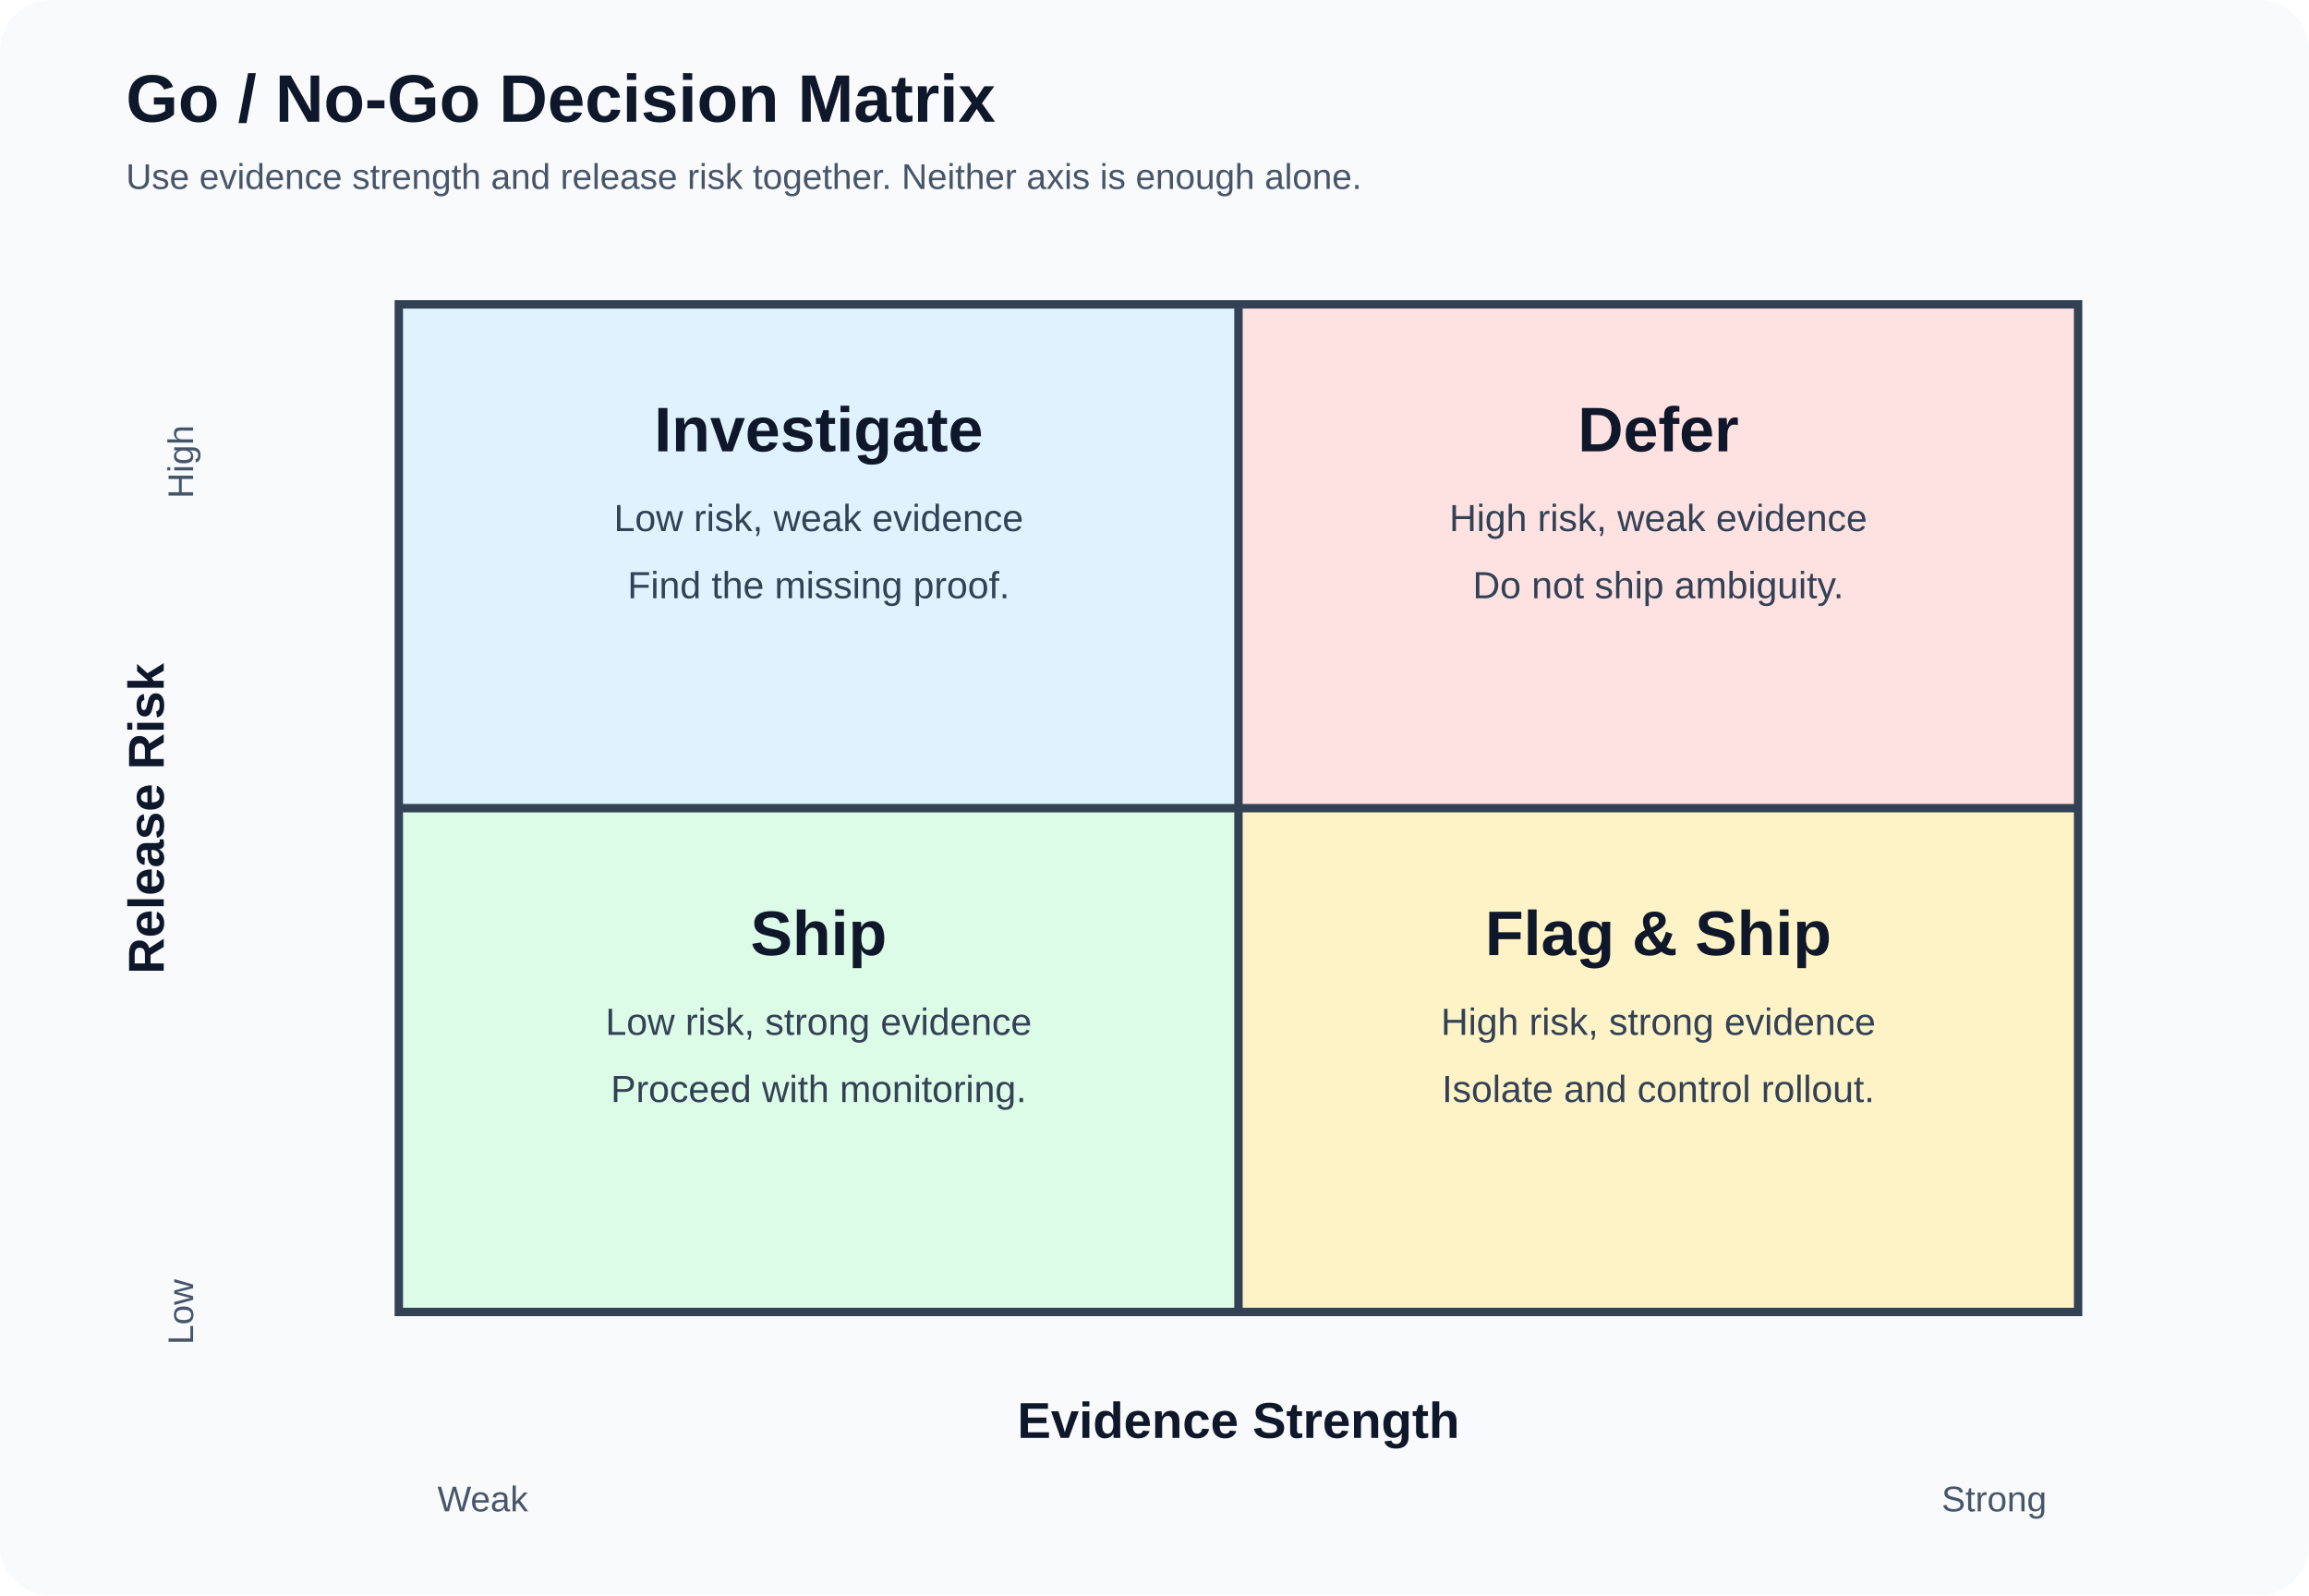
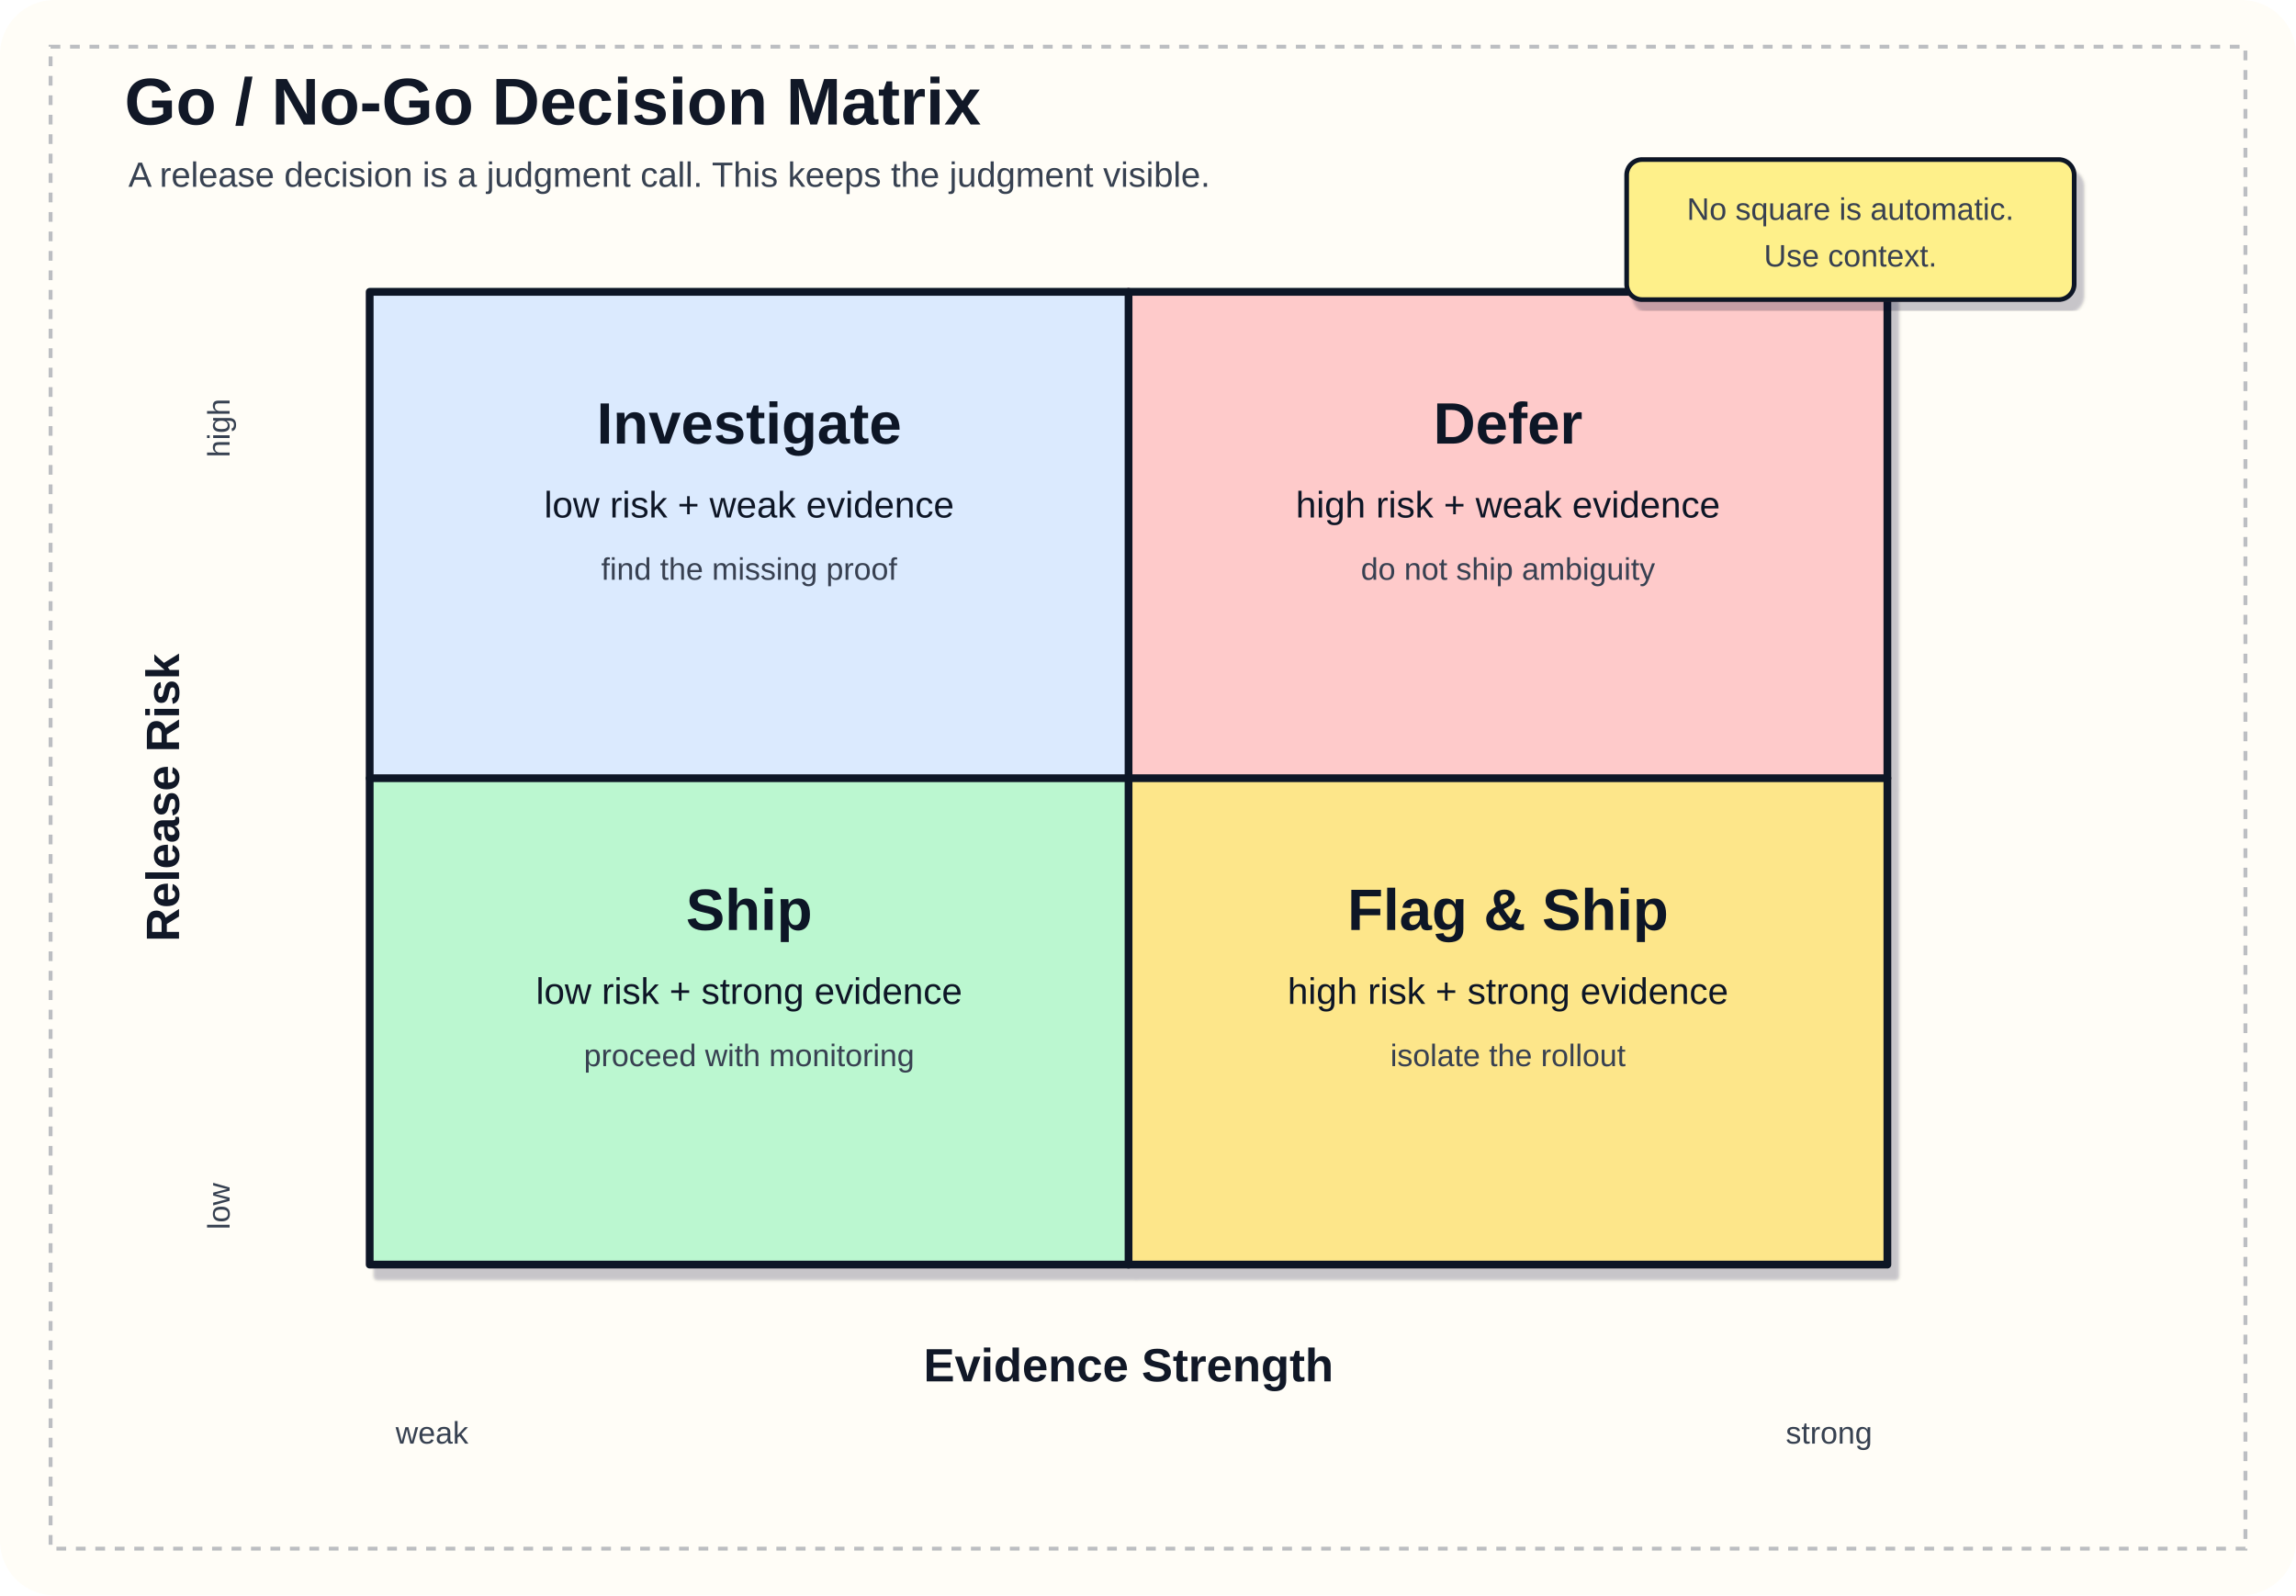
- <svg xmlns="http://www.w3.org/2000/svg" width="1100" height="760" viewBox="0 0 1100 760" role="img" aria-labelledby="title desc">
+ <svg xmlns="http://www.w3.org/2000/svg" width="1180" height="820" viewBox="0 0 1180 820" role="img" aria-labelledby="title desc">
  <defs>
+     <filter id="shadow" x="-8%" y="-8%" width="116%" height="116%">
+       <feDropShadow dx="4" dy="6" stdDeviation="0.9" flood-color="#111827" flood-opacity="0.22" />
+     </filter>
    <style>
-       .bg { fill: #f8fafc; }
-       .axis { stroke: #334155; stroke-width: 4; }
-       .label { fill: #0f172a; font: 700 24px Arial, sans-serif; }
-       .small { fill: #475569; font: 17px Arial, sans-serif; }
-       .quadTitle { fill: #0f172a; font: 700 30px Arial, sans-serif; }
-       .quadText { fill: #334155; font: 18px Arial, sans-serif; }
-       .ship { fill: #dcfce7; }
-       .flag { fill: #fef3c7; }
-       .investigate { fill: #e0f2fe; }
-       .defer { fill: #fee2e2; }
+       .paper { fill: #fffdf7; }
+       .title { fill: #111827; font: 800 34px "Comic Sans MS", "Marker Felt", Arial, sans-serif; }
+       .subtitle { fill: #374151; font: 18px "Comic Sans MS", "Marker Felt", Arial, sans-serif; }
+       .quadTitle { fill: #111827; font: 800 30px "Comic Sans MS", "Marker Felt", Arial, sans-serif; }
+       .text { fill: #111827; font: 19px "Comic Sans MS", "Marker Felt", Arial, sans-serif; }
+       .small { fill: #374151; font: 16px "Comic Sans MS", "Marker Felt", Arial, sans-serif; }
+       .axisLabel { fill: #111827; font: 800 24px "Comic Sans MS", "Marker Felt", Arial, sans-serif; }
+       .ink { stroke: #111827; stroke-width: 4; fill: none; stroke-linecap: round; stroke-linejoin: round; }
+       .thinInk { stroke: #111827; stroke-width: 2.2; fill: none; stroke-linecap: round; stroke-linejoin: round; }
+       .dash { stroke: #6b7280; stroke-width: 2; stroke-dasharray: 5 5; fill: none; }
+       .ship { fill: #bbf7d0; }
+       .flag { fill: #fde68a; }
+       .investigate { fill: #dbeafe; }
+       .defer { fill: #fecaca; }
+       .note { fill: #fef08a; stroke: #111827; stroke-width: 2.4; }
    </style>
  </defs>
-   <rect class="bg" width="1100" height="760" rx="24" />
-   <text x="60" y="58" class="label" style="font-size:32px">Go / No-Go Decision Matrix</text>
-   <text x="60" y="90" class="small">Use evidence strength and release risk together. Neither axis is enough alone.</text>
-   <g transform="translate(190 145)">
-     <rect x="0" y="0" width="400" height="240" class="investigate" />
-     <rect x="400" y="0" width="400" height="240" class="defer" />
-     <rect x="0" y="240" width="400" height="240" class="ship" />
-     <rect x="400" y="240" width="400" height="240" class="flag" />
-     <line x1="400" y1="0" x2="400" y2="480" class="axis" />
-     <line x1="0" y1="240" x2="800" y2="240" class="axis" />
-     <rect x="0" y="0" width="800" height="480" fill="none" stroke="#334155" stroke-width="4" />
-     <text x="200" y="70" text-anchor="middle" class="quadTitle">Investigate</text>
-     <text x="200" y="108" text-anchor="middle" class="quadText">Low risk, weak evidence</text>
-     <text x="200" y="140" text-anchor="middle" class="quadText">Find the missing proof.</text>
-     <text x="600" y="70" text-anchor="middle" class="quadTitle">Defer</text>
-     <text x="600" y="108" text-anchor="middle" class="quadText">High risk, weak evidence</text>
-     <text x="600" y="140" text-anchor="middle" class="quadText">Do not ship ambiguity.</text>
-     <text x="200" y="310" text-anchor="middle" class="quadTitle">Ship</text>
-     <text x="200" y="348" text-anchor="middle" class="quadText">Low risk, strong evidence</text>
-     <text x="200" y="380" text-anchor="middle" class="quadText">Proceed with monitoring.</text>
-     <text x="600" y="310" text-anchor="middle" class="quadTitle">Flag &amp; Ship</text>
-     <text x="600" y="348" text-anchor="middle" class="quadText">High risk, strong evidence</text>
-     <text x="600" y="380" text-anchor="middle" class="quadText">Isolate and control rollout.</text>
+   <rect class="paper" width="1180" height="820" rx="28" />
+   <path class="dash" d="M26 24 H1154 V796 H26 Z" opacity="0.45" />
+   <text x="64" y="64" class="title">Go / No-Go Decision Matrix</text>
+   <text x="66" y="96" class="subtitle">A release decision is a judgment call. This keeps the judgment visible.</text>
+   <g transform="translate(190 150)" filter="url(#shadow)">
+     <path class="investigate" d="M0 0 H390 V250 H0 Z" />
+     <path class="defer" d="M390 0 H780 V250 H390 Z" />
+     <path class="ship" d="M0 250 H390 V500 H0 Z" />
+     <path class="flag" d="M390 250 H780 V500 H390 Z" />
+     <path class="ink" d="M0 0 H780 V500 H0 Z" />
+     <path class="ink" d="M390 0 V500" />
+     <path class="ink" d="M0 250 H780" />
+     <text x="195" y="78" text-anchor="middle" class="quadTitle">Investigate</text>
+     <text x="195" y="116" text-anchor="middle" class="text">low risk + weak evidence</text>
+     <text x="195" y="148" text-anchor="middle" class="small">find the missing proof</text>
+     <text x="585" y="78" text-anchor="middle" class="quadTitle">Defer</text>
+     <text x="585" y="116" text-anchor="middle" class="text">high risk + weak evidence</text>
+     <text x="585" y="148" text-anchor="middle" class="small">do not ship ambiguity</text>
+     <text x="195" y="328" text-anchor="middle" class="quadTitle">Ship</text>
+     <text x="195" y="366" text-anchor="middle" class="text">low risk + strong evidence</text>
+     <text x="195" y="398" text-anchor="middle" class="small">proceed with monitoring</text>
+     <text x="585" y="328" text-anchor="middle" class="quadTitle">Flag &amp; Ship</text>
+     <text x="585" y="366" text-anchor="middle" class="text">high risk + strong evidence</text>
+     <text x="585" y="398" text-anchor="middle" class="small">isolate the rollout</text>
  </g>
-   <text x="590" y="685" text-anchor="middle" class="label">Evidence Strength</text>
-   <text x="230" y="720" text-anchor="middle" class="small">Weak</text>
-   <text x="950" y="720" text-anchor="middle" class="small">Strong</text>
-   <g transform="translate(78 390) rotate(-90)">
-     <text x="0" y="0" text-anchor="middle" class="label">Release Risk</text>
+   <text x="580" y="710" text-anchor="middle" class="axisLabel">Evidence Strength</text>
+   <text x="222" y="742" text-anchor="middle" class="small">weak</text>
+   <text x="940" y="742" text-anchor="middle" class="small">strong</text>
+   <g transform="translate(92 410) rotate(-90)">
+     <text x="0" y="0" text-anchor="middle" class="axisLabel">Release Risk</text>
  </g>
-   <text x="92" y="625" text-anchor="middle" class="small" transform="rotate(-90 92 625)">Low</text>
-   <text x="92" y="220" text-anchor="middle" class="small" transform="rotate(-90 92 220)">High</text>
+   <text x="118" y="620" text-anchor="middle" class="small" transform="rotate(-90 118 620)">low</text>
+   <text x="118" y="220" text-anchor="middle" class="small" transform="rotate(-90 118 220)">high</text>
+   <g filter="url(#shadow)">
+     <rect x="836" y="82" width="230" height="72" class="note" rx="8" />
+     <text x="951" y="113" class="small" text-anchor="middle">No square is automatic.</text>
+     <text x="951" y="137" class="small" text-anchor="middle">Use context.</text>
+   </g>
</svg>
